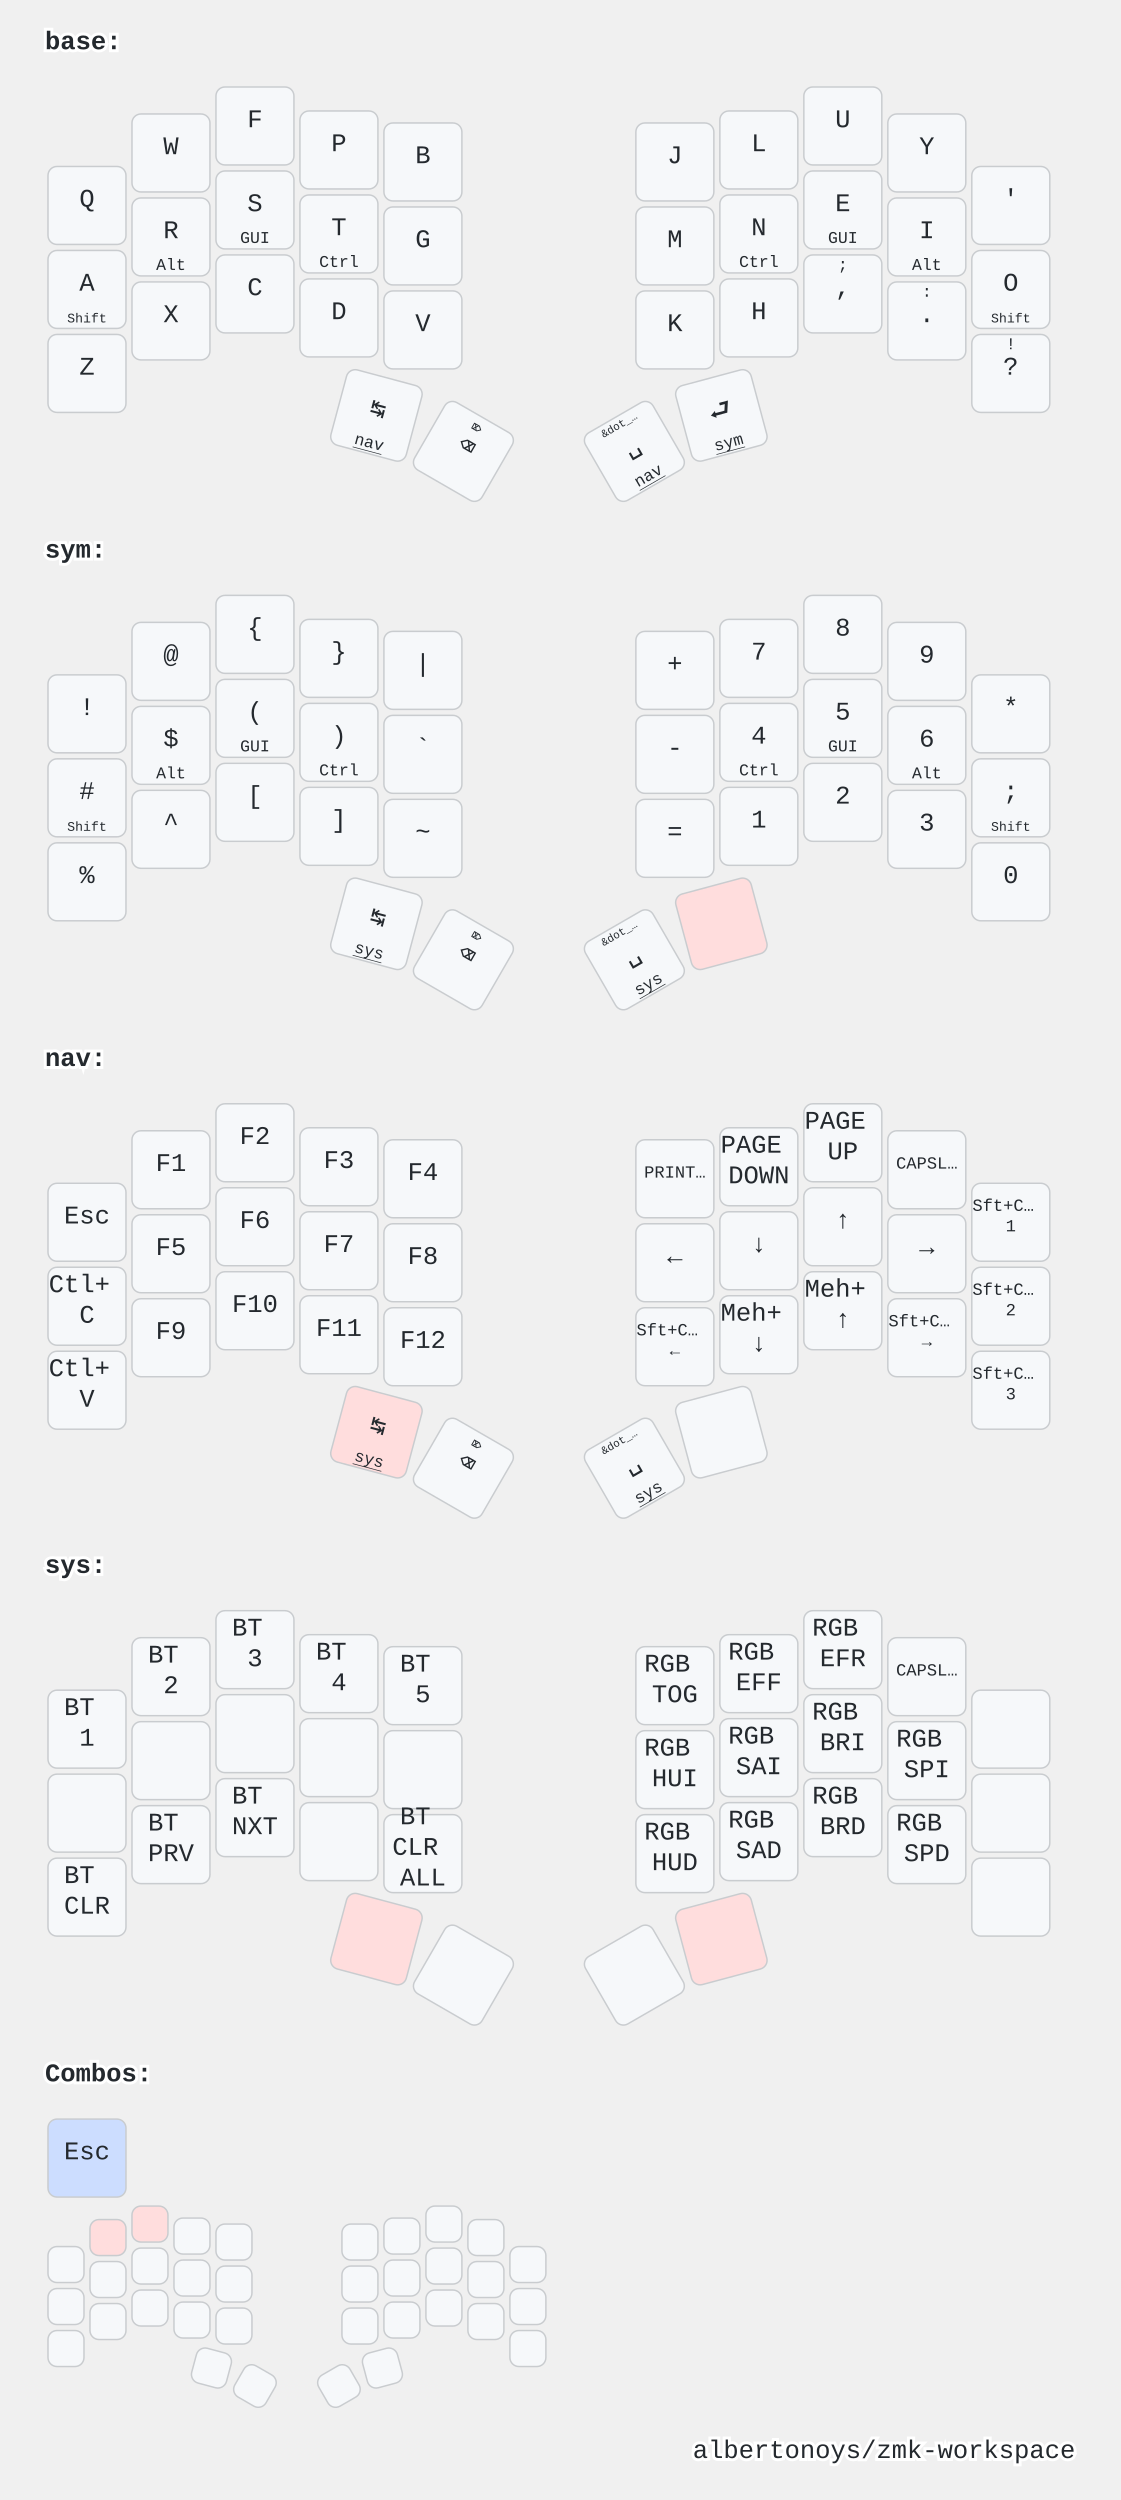
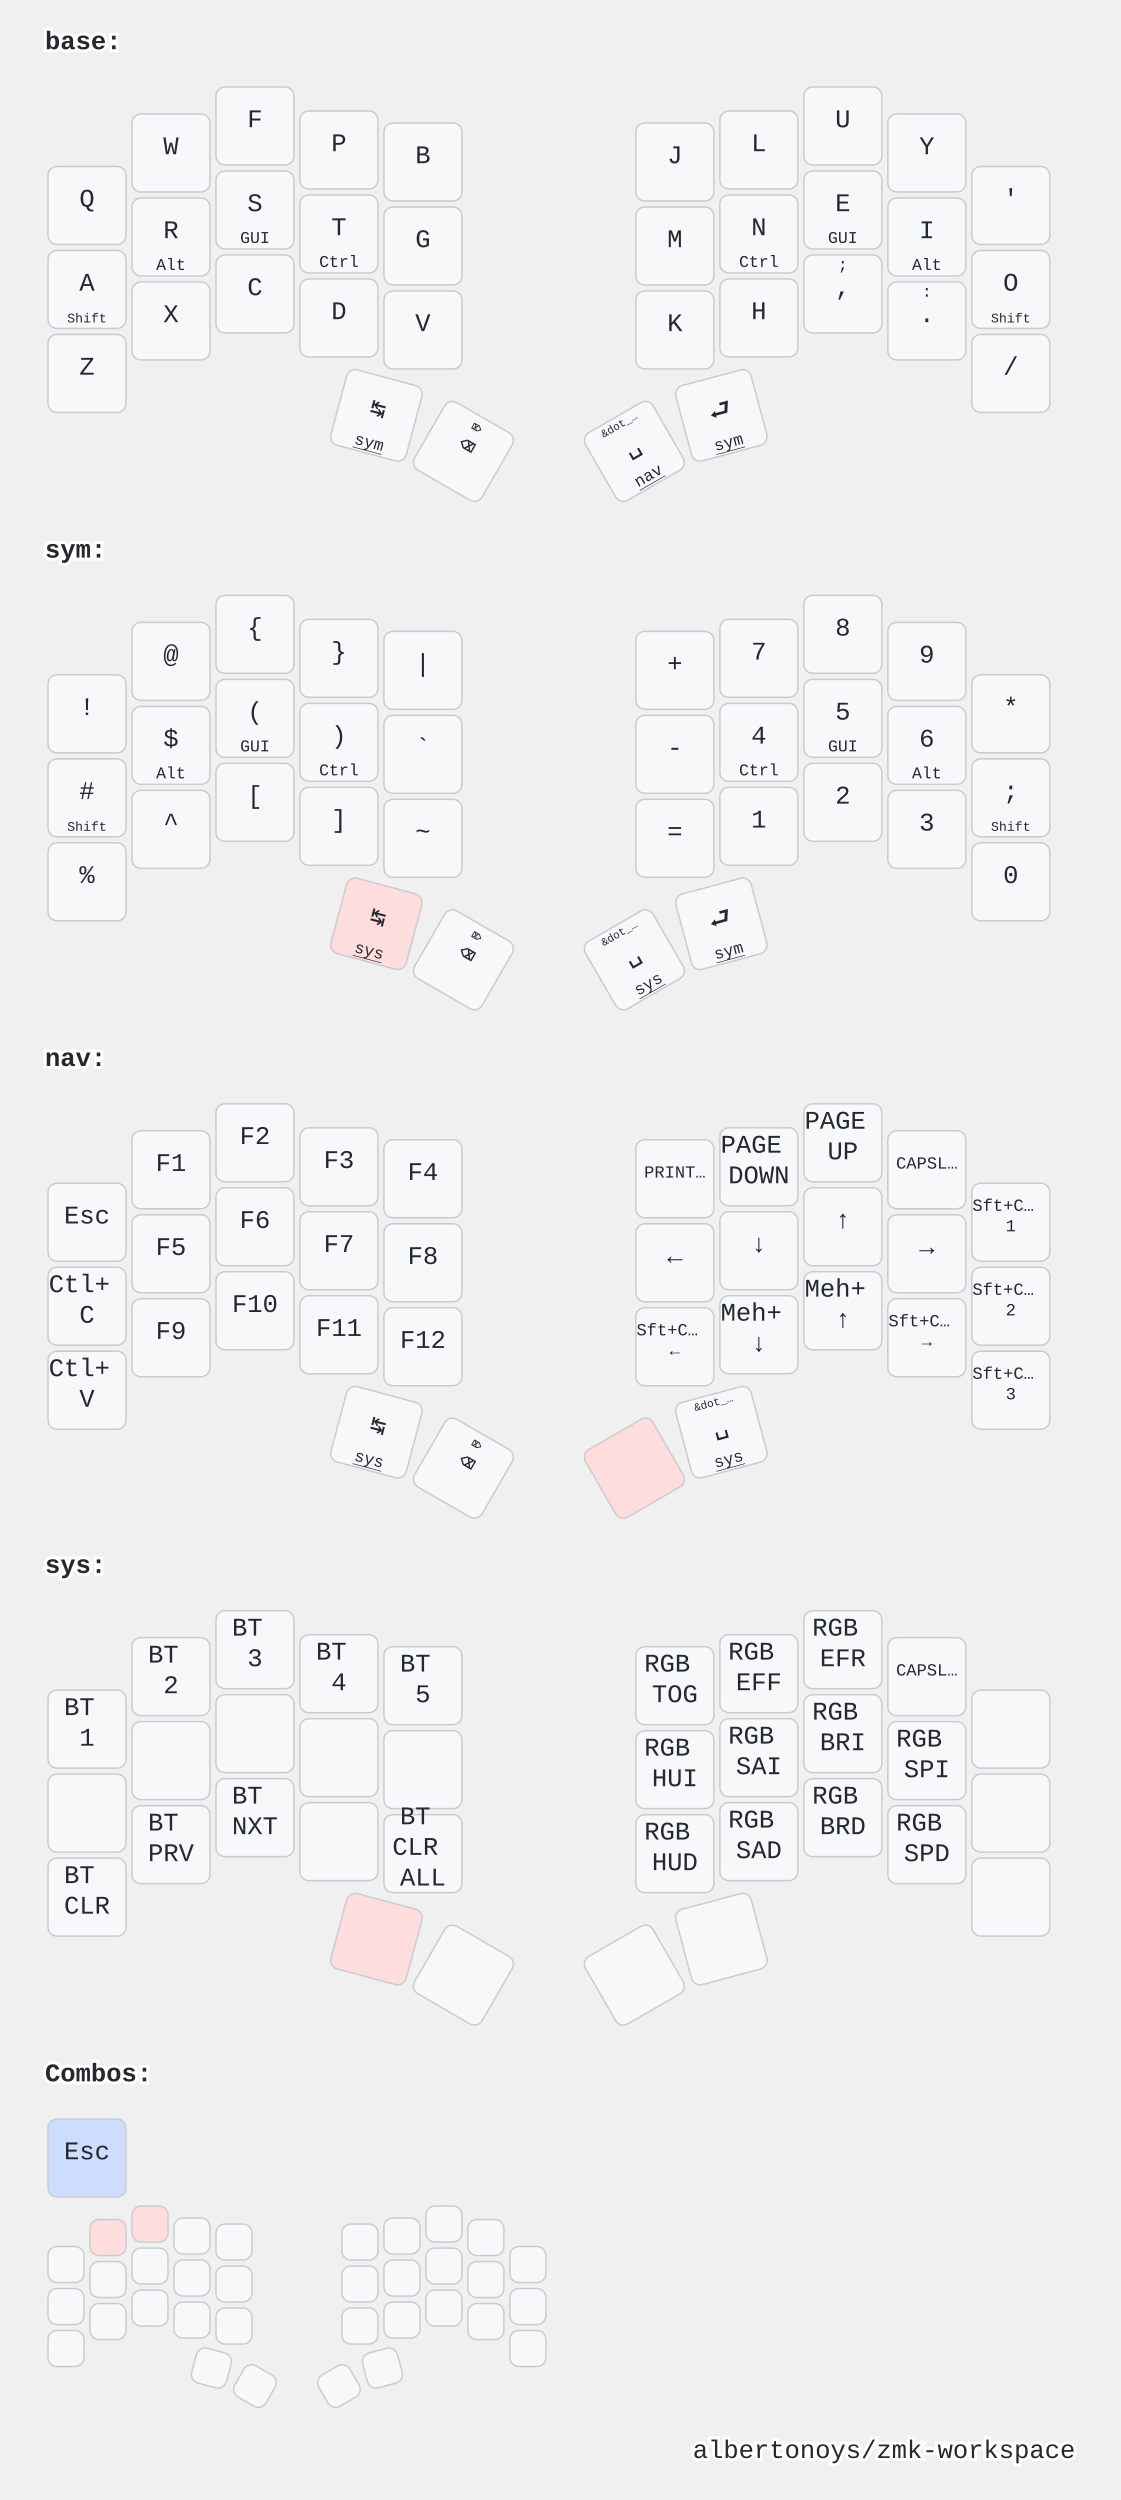
<svg xmlns="http://www.w3.org/2000/svg" width="747" height="1667" viewBox="0 0 747 1667" class="keymap">
  <style>/* inherit to force styles through use tags */
svg path {
    fill: inherit;
}

/* font and background color specifications */
svg.keymap {
    font-family: SFMono-Regular,Consolas,Liberation Mono,Menlo,monospace;
    font-size: 14px;
    font-kerning: normal;
    text-rendering: optimizeLegibility;
    fill: #24292e;
}

/* default key styling */
rect.key {
    fill: #f6f8fa;
}

rect.key, rect.combo {
    stroke: #c9cccf;
    stroke-width: 1;
}

/* default key side styling, only used is draw_key_sides is set */
rect.side {
    filter: brightness(90%);
}

/* color accent for combo boxes */
rect.combo, rect.combo-separate {
    fill: #cdf;
}

/* color accent for held keys */
rect.held, rect.combo.held {
    fill: #fdd;
}

/* color accent for ghost (optional) keys */
rect.ghost, rect.combo.ghost {
    stroke-dasharray: 4, 4;
    stroke-width: 2;
}

text {
    text-anchor: middle;
    dominant-baseline: middle;
}

/* styling for layer labels */
text.label {
    font-weight: bold;
    text-anchor: start;
    stroke: white;
    stroke-width: 4;
    paint-order: stroke;
}

/* styling for optional footer */
text.footer {
    text-anchor: end;
    dominant-baseline: auto;
    stroke: white;
    stroke-width: 4;
    paint-order: stroke;
}

/* styling for combo tap, and key hold/shifted label text */
text.combo, text.hold, text.shifted {
    font-size: 11px;
}

text.hold {
    text-anchor: middle;
    dominant-baseline: auto;
}

text.shifted {
    text-anchor: middle;
    dominant-baseline: hanging;
}

text.layer-activator {
    text-decoration: underline;
}

/* styling for hold/shifted label text in combo box */
text.combo.hold, text.combo.shifted {
    font-size: 8px;
}

/* lighter symbol for transparent keys */
text.trans {
    fill: #7b7e81;
}

/* styling for combo dendrons */
path.combo {
    stroke-width: 1;
    stroke: gray;
    fill: none;
}

/* Start Tabler Icons Cleanup */
/* cannot use height/width with glyphs */
.icon-tabler &gt; path {
    fill: inherit;
    stroke: inherit;
    stroke-width: 2;
}
/* hide tabler's default box */
.icon-tabler &gt; path[stroke="none"][fill="none"] {
    visibility: hidden;
}
/* End Tabler Icons Cleanup */

svg.keymap{font-size: 17px;}</style>
  <g transform="translate(30, 0)" class="layer-base">
    <text x="0" y="28" class="label" id="base">base:</text>
    <g transform="translate(0, 56)">
      <g transform="translate(28, 81)" class="key keypos-0">
        <rect rx="6" ry="6" x="-26" y="-26" width="52" height="52" class="key" />
        <text x="0" y="-4" class="key tap">Q</text>
      </g>
      <g transform="translate(84, 46)" class="key keypos-1">
        <rect rx="6" ry="6" x="-26" y="-26" width="52" height="52" class="key" />
        <text x="0" y="-4" class="key tap">W</text>
      </g>
      <g transform="translate(140, 28)" class="key keypos-2">
        <rect rx="6" ry="6" x="-26" y="-26" width="52" height="52" class="key" />
        <text x="0" y="-4" class="key tap">F</text>
      </g>
      <g transform="translate(196, 44)" class="key keypos-3">
        <rect rx="6" ry="6" x="-26" y="-26" width="52" height="52" class="key" />
        <text x="0" y="-4" class="key tap">P</text>
      </g>
      <g transform="translate(252, 52)" class="key keypos-4">
        <rect rx="6" ry="6" x="-26" y="-26" width="52" height="52" class="key" />
        <text x="0" y="-4" class="key tap">B</text>
      </g>
      <g transform="translate(420, 52)" class="key keypos-5">
        <rect rx="6" ry="6" x="-26" y="-26" width="52" height="52" class="key" />
        <text x="0" y="-4" class="key tap">J</text>
      </g>
      <g transform="translate(476, 44)" class="key keypos-6">
        <rect rx="6" ry="6" x="-26" y="-26" width="52" height="52" class="key" />
        <text x="0" y="-4" class="key tap">L</text>
      </g>
      <g transform="translate(532, 28)" class="key keypos-7">
        <rect rx="6" ry="6" x="-26" y="-26" width="52" height="52" class="key" />
        <text x="0" y="-4" class="key tap">U</text>
      </g>
      <g transform="translate(588, 46)" class="key keypos-8">
        <rect rx="6" ry="6" x="-26" y="-26" width="52" height="52" class="key" />
        <text x="0" y="-4" class="key tap">Y</text>
      </g>
      <g transform="translate(644, 81)" class="key keypos-9">
        <rect rx="6" ry="6" x="-26" y="-26" width="52" height="52" class="key" />
        <text x="0" y="-4" class="key tap">'</text>
      </g>
      <g transform="translate(28, 137)" class="key keypos-10">
        <rect rx="6" ry="6" x="-26" y="-26" width="52" height="52" class="key" />
        <text x="0" y="-4" class="key tap">A</text>
        <text x="0" y="22" class="key hold">
          <tspan style="font-size: 80%">Shift</tspan>
        </text>
      </g>
      <g transform="translate(84, 102)" class="key keypos-11">
        <rect rx="6" ry="6" x="-26" y="-26" width="52" height="52" class="key" />
        <text x="0" y="-4" class="key tap">R</text>
        <text x="0" y="22" class="key hold">Alt</text>
      </g>
      <g transform="translate(140, 84)" class="key keypos-12">
        <rect rx="6" ry="6" x="-26" y="-26" width="52" height="52" class="key" />
        <text x="0" y="-4" class="key tap">S</text>
        <text x="0" y="22" class="key hold">GUI</text>
      </g>
      <g transform="translate(196, 100)" class="key keypos-13">
        <rect rx="6" ry="6" x="-26" y="-26" width="52" height="52" class="key" />
        <text x="0" y="-4" class="key tap">T</text>
        <text x="0" y="22" class="key hold">Ctrl</text>
      </g>
      <g transform="translate(252, 108)" class="key keypos-14">
        <rect rx="6" ry="6" x="-26" y="-26" width="52" height="52" class="key" />
        <text x="0" y="-4" class="key tap">G</text>
      </g>
      <g transform="translate(420, 108)" class="key keypos-15">
        <rect rx="6" ry="6" x="-26" y="-26" width="52" height="52" class="key" />
        <text x="0" y="-4" class="key tap">M</text>
      </g>
      <g transform="translate(476, 100)" class="key keypos-16">
        <rect rx="6" ry="6" x="-26" y="-26" width="52" height="52" class="key" />
        <text x="0" y="-4" class="key tap">N</text>
        <text x="0" y="22" class="key hold">Ctrl</text>
      </g>
      <g transform="translate(532, 84)" class="key keypos-17">
        <rect rx="6" ry="6" x="-26" y="-26" width="52" height="52" class="key" />
        <text x="0" y="-4" class="key tap">E</text>
        <text x="0" y="22" class="key hold">GUI</text>
      </g>
      <g transform="translate(588, 102)" class="key keypos-18">
        <rect rx="6" ry="6" x="-26" y="-26" width="52" height="52" class="key" />
        <text x="0" y="-4" class="key tap">I</text>
        <text x="0" y="22" class="key hold">Alt</text>
      </g>
      <g transform="translate(644, 137)" class="key keypos-19">
        <rect rx="6" ry="6" x="-26" y="-26" width="52" height="52" class="key" />
        <text x="0" y="-4" class="key tap">O</text>
        <text x="0" y="22" class="key hold">
          <tspan style="font-size: 80%">Shift</tspan>
        </text>
      </g>
      <g transform="translate(28, 193)" class="key keypos-20">
        <rect rx="6" ry="6" x="-26" y="-26" width="52" height="52" class="key" />
        <text x="0" y="-4" class="key tap">Z</text>
      </g>
      <g transform="translate(84, 158)" class="key keypos-21">
        <rect rx="6" ry="6" x="-26" y="-26" width="52" height="52" class="key" />
        <text x="0" y="-4" class="key tap">X</text>
      </g>
      <g transform="translate(140, 140)" class="key keypos-22">
        <rect rx="6" ry="6" x="-26" y="-26" width="52" height="52" class="key" />
        <text x="0" y="-4" class="key tap">C</text>
      </g>
      <g transform="translate(196, 156)" class="key keypos-23">
        <rect rx="6" ry="6" x="-26" y="-26" width="52" height="52" class="key" />
        <text x="0" y="-4" class="key tap">D</text>
      </g>
      <g transform="translate(252, 164)" class="key keypos-24">
        <rect rx="6" ry="6" x="-26" y="-26" width="52" height="52" class="key" />
        <text x="0" y="-4" class="key tap">V</text>
      </g>
      <g transform="translate(420, 164)" class="key keypos-25">
        <rect rx="6" ry="6" x="-26" y="-26" width="52" height="52" class="key" />
        <text x="0" y="-4" class="key tap">K</text>
      </g>
      <g transform="translate(476, 156)" class="key keypos-26">
        <rect rx="6" ry="6" x="-26" y="-26" width="52" height="52" class="key" />
        <text x="0" y="-4" class="key tap">H</text>
      </g>
      <g transform="translate(532, 140)" class="key keypos-27">
        <rect rx="6" ry="6" x="-26" y="-26" width="52" height="52" class="key" />
        <text x="0" y="-4" class="key tap">,</text>
        <text x="0" y="-22" class="key shifted">;</text>
      </g>
      <g transform="translate(588, 158)" class="key keypos-28">
        <rect rx="6" ry="6" x="-26" y="-26" width="52" height="52" class="key" />
        <text x="0" y="-4" class="key tap">.</text>
        <text x="0" y="-22" class="key shifted">:</text>
      </g>
      <g transform="translate(644, 193)" class="key keypos-29">
        <rect rx="6" ry="6" x="-26" y="-26" width="52" height="52" class="key" />
-         <text x="0" y="-4" class="key tap">?</text>
-         <text x="0" y="-22" class="key shifted">!</text>
+         <text x="0" y="-4" class="key tap">/</text>
      </g>
      <g transform="translate(221, 221) rotate(15.0)" class="key keypos-30">
        <rect rx="6" ry="6" x="-26" y="-26" width="52" height="52" class="key" />
        <text x="0" y="-4" class="key tap">↹</text>
-         <a href="#nav">
-           <text x="0" y="22" class="key hold layer-activator">nav</text>
+         <a href="#sym">
+           <text x="0" y="22" class="key hold layer-activator">sym</text>
        </a>
      </g>
      <g transform="translate(279, 245) rotate(30.0)" class="key keypos-31">
        <rect rx="6" ry="6" x="-26" y="-26" width="52" height="52" class="key" />
        <text x="0" y="-4" class="key tap">⌫</text>
        <text x="0" y="-22" class="key shifted">⌦</text>
      </g>
      <g transform="translate(393, 245) rotate(-30.0)" class="key keypos-32">
        <rect rx="6" ry="6" x="-26" y="-26" width="52" height="52" class="key" />
        <text x="0" y="-4" class="key tap">␣</text>
        <a href="#nav">
          <text x="0" y="22" class="key hold layer-activator">nav</text>
        </a>
        <text x="0" y="-22" class="key shifted">
          <tspan style="font-size: 67%">&amp;dot_…</tspan>
        </text>
      </g>
      <g transform="translate(451, 221) rotate(-15.0)" class="key keypos-33">
        <rect rx="6" ry="6" x="-26" y="-26" width="52" height="52" class="key" />
        <text x="0" y="-4" class="key tap">⮐</text>
        <a href="#sym">
          <text x="0" y="22" class="key hold layer-activator">sym</text>
        </a>
      </g>
    </g>
  </g>
  <g transform="translate(30, 339)" class="layer-sym">
    <text x="0" y="28" class="label" id="sym">sym:</text>
    <g transform="translate(0, 56)">
      <g transform="translate(28, 81)" class="key keypos-0">
        <rect rx="6" ry="6" x="-26" y="-26" width="52" height="52" class="key" />
        <text x="0" y="-4" class="key tap">!</text>
      </g>
      <g transform="translate(84, 46)" class="key keypos-1">
        <rect rx="6" ry="6" x="-26" y="-26" width="52" height="52" class="key" />
        <text x="0" y="-4" class="key tap">@</text>
      </g>
      <g transform="translate(140, 28)" class="key keypos-2">
        <rect rx="6" ry="6" x="-26" y="-26" width="52" height="52" class="key" />
        <text x="0" y="-4" class="key tap">{</text>
      </g>
      <g transform="translate(196, 44)" class="key keypos-3">
        <rect rx="6" ry="6" x="-26" y="-26" width="52" height="52" class="key" />
        <text x="0" y="-4" class="key tap">}</text>
      </g>
      <g transform="translate(252, 52)" class="key keypos-4">
        <rect rx="6" ry="6" x="-26" y="-26" width="52" height="52" class="key" />
        <text x="0" y="-4" class="key tap">|</text>
      </g>
      <g transform="translate(420, 52)" class="key keypos-5">
        <rect rx="6" ry="6" x="-26" y="-26" width="52" height="52" class="key" />
        <text x="0" y="-4" class="key tap">+</text>
      </g>
      <g transform="translate(476, 44)" class="key keypos-6">
        <rect rx="6" ry="6" x="-26" y="-26" width="52" height="52" class="key" />
        <text x="0" y="-4" class="key tap">7</text>
      </g>
      <g transform="translate(532, 28)" class="key keypos-7">
        <rect rx="6" ry="6" x="-26" y="-26" width="52" height="52" class="key" />
        <text x="0" y="-4" class="key tap">8</text>
      </g>
      <g transform="translate(588, 46)" class="key keypos-8">
        <rect rx="6" ry="6" x="-26" y="-26" width="52" height="52" class="key" />
        <text x="0" y="-4" class="key tap">9</text>
      </g>
      <g transform="translate(644, 81)" class="key keypos-9">
        <rect rx="6" ry="6" x="-26" y="-26" width="52" height="52" class="key" />
        <text x="0" y="-4" class="key tap">*</text>
      </g>
      <g transform="translate(28, 137)" class="key keypos-10">
        <rect rx="6" ry="6" x="-26" y="-26" width="52" height="52" class="key" />
        <text x="0" y="-4" class="key tap">#</text>
        <text x="0" y="22" class="key hold">
          <tspan style="font-size: 80%">Shift</tspan>
        </text>
      </g>
      <g transform="translate(84, 102)" class="key keypos-11">
        <rect rx="6" ry="6" x="-26" y="-26" width="52" height="52" class="key" />
        <text x="0" y="-4" class="key tap">$</text>
        <text x="0" y="22" class="key hold">Alt</text>
      </g>
      <g transform="translate(140, 84)" class="key keypos-12">
        <rect rx="6" ry="6" x="-26" y="-26" width="52" height="52" class="key" />
        <text x="0" y="-4" class="key tap">(</text>
        <text x="0" y="22" class="key hold">GUI</text>
      </g>
      <g transform="translate(196, 100)" class="key keypos-13">
        <rect rx="6" ry="6" x="-26" y="-26" width="52" height="52" class="key" />
        <text x="0" y="-4" class="key tap">)</text>
        <text x="0" y="22" class="key hold">Ctrl</text>
      </g>
      <g transform="translate(252, 108)" class="key keypos-14">
        <rect rx="6" ry="6" x="-26" y="-26" width="52" height="52" class="key" />
        <text x="0" y="-4" class="key tap">`</text>
      </g>
      <g transform="translate(420, 108)" class="key keypos-15">
        <rect rx="6" ry="6" x="-26" y="-26" width="52" height="52" class="key" />
        <text x="0" y="-4" class="key tap">-</text>
      </g>
      <g transform="translate(476, 100)" class="key keypos-16">
        <rect rx="6" ry="6" x="-26" y="-26" width="52" height="52" class="key" />
        <text x="0" y="-4" class="key tap">4</text>
        <text x="0" y="22" class="key hold">Ctrl</text>
      </g>
      <g transform="translate(532, 84)" class="key keypos-17">
        <rect rx="6" ry="6" x="-26" y="-26" width="52" height="52" class="key" />
        <text x="0" y="-4" class="key tap">5</text>
        <text x="0" y="22" class="key hold">GUI</text>
      </g>
      <g transform="translate(588, 102)" class="key keypos-18">
        <rect rx="6" ry="6" x="-26" y="-26" width="52" height="52" class="key" />
        <text x="0" y="-4" class="key tap">6</text>
        <text x="0" y="22" class="key hold">Alt</text>
      </g>
      <g transform="translate(644, 137)" class="key keypos-19">
        <rect rx="6" ry="6" x="-26" y="-26" width="52" height="52" class="key" />
        <text x="0" y="-4" class="key tap">;</text>
        <text x="0" y="22" class="key hold">
          <tspan style="font-size: 80%">Shift</tspan>
        </text>
      </g>
      <g transform="translate(28, 193)" class="key keypos-20">
        <rect rx="6" ry="6" x="-26" y="-26" width="52" height="52" class="key" />
        <text x="0" y="-4" class="key tap">%</text>
      </g>
      <g transform="translate(84, 158)" class="key keypos-21">
        <rect rx="6" ry="6" x="-26" y="-26" width="52" height="52" class="key" />
        <text x="0" y="-4" class="key tap">^</text>
      </g>
      <g transform="translate(140, 140)" class="key keypos-22">
        <rect rx="6" ry="6" x="-26" y="-26" width="52" height="52" class="key" />
        <text x="0" y="-4" class="key tap">[</text>
      </g>
      <g transform="translate(196, 156)" class="key keypos-23">
        <rect rx="6" ry="6" x="-26" y="-26" width="52" height="52" class="key" />
        <text x="0" y="-4" class="key tap">]</text>
      </g>
      <g transform="translate(252, 164)" class="key keypos-24">
        <rect rx="6" ry="6" x="-26" y="-26" width="52" height="52" class="key" />
        <text x="0" y="-4" class="key tap">~</text>
      </g>
      <g transform="translate(420, 164)" class="key keypos-25">
        <rect rx="6" ry="6" x="-26" y="-26" width="52" height="52" class="key" />
        <text x="0" y="-4" class="key tap">=</text>
      </g>
      <g transform="translate(476, 156)" class="key keypos-26">
        <rect rx="6" ry="6" x="-26" y="-26" width="52" height="52" class="key" />
        <text x="0" y="-4" class="key tap">1</text>
      </g>
      <g transform="translate(532, 140)" class="key keypos-27">
        <rect rx="6" ry="6" x="-26" y="-26" width="52" height="52" class="key" />
        <text x="0" y="-4" class="key tap">2</text>
      </g>
      <g transform="translate(588, 158)" class="key keypos-28">
        <rect rx="6" ry="6" x="-26" y="-26" width="52" height="52" class="key" />
        <text x="0" y="-4" class="key tap">3</text>
      </g>
      <g transform="translate(644, 193)" class="key keypos-29">
        <rect rx="6" ry="6" x="-26" y="-26" width="52" height="52" class="key" />
        <text x="0" y="-4" class="key tap">0</text>
      </g>
-       <g transform="translate(221, 221) rotate(15.0)" class="key keypos-30">
-         <rect rx="6" ry="6" x="-26" y="-26" width="52" height="52" class="key" />
-         <text x="0" y="-4" class="key tap">↹</text>
+       <g transform="translate(221, 221) rotate(15.0)" class="key held keypos-30">
+         <rect rx="6" ry="6" x="-26" y="-26" width="52" height="52" class="key held" />
+         <text x="0" y="-4" class="key held tap">↹</text>
        <a href="#sys">
-           <text x="0" y="22" class="key hold layer-activator">sys</text>
+           <text x="0" y="22" class="key held hold layer-activator">sys</text>
        </a>
      </g>
      <g transform="translate(279, 245) rotate(30.0)" class="key keypos-31">
        <rect rx="6" ry="6" x="-26" y="-26" width="52" height="52" class="key" />
        <text x="0" y="-4" class="key tap">⌫</text>
        <text x="0" y="-22" class="key shifted">⌦</text>
      </g>
      <g transform="translate(393, 245) rotate(-30.0)" class="key keypos-32">
        <rect rx="6" ry="6" x="-26" y="-26" width="52" height="52" class="key" />
        <text x="0" y="-4" class="key tap">␣</text>
        <a href="#sys">
          <text x="0" y="22" class="key hold layer-activator">sys</text>
        </a>
        <text x="0" y="-22" class="key shifted">
          <tspan style="font-size: 67%">&amp;dot_…</tspan>
        </text>
      </g>
-       <g transform="translate(451, 221) rotate(-15.0)" class="key held keypos-33">
-         <rect rx="6" ry="6" x="-26" y="-26" width="52" height="52" class="key held" />
+       <g transform="translate(451, 221) rotate(-15.0)" class="key keypos-33">
+         <rect rx="6" ry="6" x="-26" y="-26" width="52" height="52" class="key" />
+         <text x="0" y="-4" class="key tap">⮐</text>
+         <a href="#sym">
+           <text x="0" y="22" class="key hold layer-activator">sym</text>
+         </a>
      </g>
    </g>
  </g>
  <g transform="translate(30, 678)" class="layer-nav">
    <text x="0" y="28" class="label" id="nav">nav:</text>
    <g transform="translate(0, 56)">
      <g transform="translate(28, 81)" class="key keypos-0">
        <rect rx="6" ry="6" x="-26" y="-26" width="52" height="52" class="key" />
        <text x="0" y="-4" class="key tap">Esc</text>
      </g>
      <g transform="translate(84, 46)" class="key keypos-1">
        <rect rx="6" ry="6" x="-26" y="-26" width="52" height="52" class="key" />
        <text x="0" y="-4" class="key tap">F1</text>
      </g>
      <g transform="translate(140, 28)" class="key keypos-2">
        <rect rx="6" ry="6" x="-26" y="-26" width="52" height="52" class="key" />
        <text x="0" y="-4" class="key tap">F2</text>
      </g>
      <g transform="translate(196, 44)" class="key keypos-3">
        <rect rx="6" ry="6" x="-26" y="-26" width="52" height="52" class="key" />
        <text x="0" y="-4" class="key tap">F3</text>
      </g>
      <g transform="translate(252, 52)" class="key keypos-4">
        <rect rx="6" ry="6" x="-26" y="-26" width="52" height="52" class="key" />
        <text x="0" y="-4" class="key tap">F4</text>
      </g>
      <g transform="translate(420, 52)" class="key keypos-5">
        <rect rx="6" ry="6" x="-26" y="-26" width="52" height="52" class="key" />
        <text x="0" y="-4" class="key tap">
          <tspan style="font-size: 67%">PRINT…</tspan>
        </text>
      </g>
      <g transform="translate(476, 44)" class="key keypos-6">
        <rect rx="6" ry="6" x="-26" y="-26" width="52" height="52" class="key" />
        <text x="0" y="-4" class="key tap">
          <tspan x="0" dy="-0.6em">PAGE</tspan>
          <tspan x="0" dy="1.2em">DOWN</tspan>
        </text>
      </g>
      <g transform="translate(532, 28)" class="key keypos-7">
        <rect rx="6" ry="6" x="-26" y="-26" width="52" height="52" class="key" />
        <text x="0" y="-4" class="key tap">
          <tspan x="0" dy="-0.6em">PAGE</tspan>
          <tspan x="0" dy="1.2em">UP</tspan>
        </text>
      </g>
      <g transform="translate(588, 46)" class="key keypos-8">
        <rect rx="6" ry="6" x="-26" y="-26" width="52" height="52" class="key" />
        <text x="0" y="-4" class="key tap">
          <tspan style="font-size: 67%">CAPSL…</tspan>
        </text>
      </g>
      <g transform="translate(644, 81)" class="key keypos-9">
        <rect rx="6" ry="6" x="-26" y="-26" width="52" height="52" class="key" />
        <text x="0" y="-4" class="key tap">
          <tspan x="0" dy="-0.6em" style="font-size: 67%">Sft+C…</tspan>
          <tspan x="0" dy="1.2em" style="font-size: 67%">1</tspan>
        </text>
      </g>
      <g transform="translate(28, 137)" class="key keypos-10">
        <rect rx="6" ry="6" x="-26" y="-26" width="52" height="52" class="key" />
        <text x="0" y="-4" class="key tap">
          <tspan x="0" dy="-0.6em">Ctl+</tspan>
          <tspan x="0" dy="1.2em">C</tspan>
        </text>
      </g>
      <g transform="translate(84, 102)" class="key keypos-11">
        <rect rx="6" ry="6" x="-26" y="-26" width="52" height="52" class="key" />
        <text x="0" y="-4" class="key tap">F5</text>
      </g>
      <g transform="translate(140, 84)" class="key keypos-12">
        <rect rx="6" ry="6" x="-26" y="-26" width="52" height="52" class="key" />
        <text x="0" y="-4" class="key tap">F6</text>
      </g>
      <g transform="translate(196, 100)" class="key keypos-13">
        <rect rx="6" ry="6" x="-26" y="-26" width="52" height="52" class="key" />
        <text x="0" y="-4" class="key tap">F7</text>
      </g>
      <g transform="translate(252, 108)" class="key keypos-14">
        <rect rx="6" ry="6" x="-26" y="-26" width="52" height="52" class="key" />
        <text x="0" y="-4" class="key tap">F8</text>
      </g>
      <g transform="translate(420, 108)" class="key keypos-15">
        <rect rx="6" ry="6" x="-26" y="-26" width="52" height="52" class="key" />
        <text x="0" y="-4" class="key tap">←</text>
      </g>
      <g transform="translate(476, 100)" class="key keypos-16">
        <rect rx="6" ry="6" x="-26" y="-26" width="52" height="52" class="key" />
        <text x="0" y="-4" class="key tap">↓</text>
      </g>
      <g transform="translate(532, 84)" class="key keypos-17">
        <rect rx="6" ry="6" x="-26" y="-26" width="52" height="52" class="key" />
        <text x="0" y="-4" class="key tap">↑</text>
      </g>
      <g transform="translate(588, 102)" class="key keypos-18">
        <rect rx="6" ry="6" x="-26" y="-26" width="52" height="52" class="key" />
        <text x="0" y="-4" class="key tap">→</text>
      </g>
      <g transform="translate(644, 137)" class="key keypos-19">
        <rect rx="6" ry="6" x="-26" y="-26" width="52" height="52" class="key" />
        <text x="0" y="-4" class="key tap">
          <tspan x="0" dy="-0.6em" style="font-size: 67%">Sft+C…</tspan>
          <tspan x="0" dy="1.2em" style="font-size: 67%">2</tspan>
        </text>
      </g>
      <g transform="translate(28, 193)" class="key keypos-20">
        <rect rx="6" ry="6" x="-26" y="-26" width="52" height="52" class="key" />
        <text x="0" y="-4" class="key tap">
          <tspan x="0" dy="-0.6em">Ctl+</tspan>
          <tspan x="0" dy="1.2em">V</tspan>
        </text>
      </g>
      <g transform="translate(84, 158)" class="key keypos-21">
        <rect rx="6" ry="6" x="-26" y="-26" width="52" height="52" class="key" />
        <text x="0" y="-4" class="key tap">F9</text>
      </g>
      <g transform="translate(140, 140)" class="key keypos-22">
        <rect rx="6" ry="6" x="-26" y="-26" width="52" height="52" class="key" />
        <text x="0" y="-4" class="key tap">F10</text>
      </g>
      <g transform="translate(196, 156)" class="key keypos-23">
        <rect rx="6" ry="6" x="-26" y="-26" width="52" height="52" class="key" />
        <text x="0" y="-4" class="key tap">F11</text>
      </g>
      <g transform="translate(252, 164)" class="key keypos-24">
        <rect rx="6" ry="6" x="-26" y="-26" width="52" height="52" class="key" />
        <text x="0" y="-4" class="key tap">F12</text>
      </g>
      <g transform="translate(420, 164)" class="key keypos-25">
        <rect rx="6" ry="6" x="-26" y="-26" width="52" height="52" class="key" />
        <text x="0" y="-4" class="key tap">
          <tspan x="0" dy="-0.6em" style="font-size: 67%">Sft+C…</tspan>
          <tspan x="0" dy="1.2em" style="font-size: 67%">←</tspan>
        </text>
      </g>
      <g transform="translate(476, 156)" class="key keypos-26">
        <rect rx="6" ry="6" x="-26" y="-26" width="52" height="52" class="key" />
        <text x="0" y="-4" class="key tap">
          <tspan x="0" dy="-0.6em">Meh+</tspan>
          <tspan x="0" dy="1.2em">↓</tspan>
        </text>
      </g>
      <g transform="translate(532, 140)" class="key keypos-27">
        <rect rx="6" ry="6" x="-26" y="-26" width="52" height="52" class="key" />
        <text x="0" y="-4" class="key tap">
          <tspan x="0" dy="-0.6em">Meh+</tspan>
          <tspan x="0" dy="1.2em">↑</tspan>
        </text>
      </g>
      <g transform="translate(588, 158)" class="key keypos-28">
        <rect rx="6" ry="6" x="-26" y="-26" width="52" height="52" class="key" />
        <text x="0" y="-4" class="key tap">
          <tspan x="0" dy="-0.6em" style="font-size: 67%">Sft+C…</tspan>
          <tspan x="0" dy="1.2em" style="font-size: 67%">→</tspan>
        </text>
      </g>
      <g transform="translate(644, 193)" class="key keypos-29">
        <rect rx="6" ry="6" x="-26" y="-26" width="52" height="52" class="key" />
        <text x="0" y="-4" class="key tap">
          <tspan x="0" dy="-0.6em" style="font-size: 67%">Sft+C…</tspan>
          <tspan x="0" dy="1.2em" style="font-size: 67%">3</tspan>
        </text>
      </g>
-       <g transform="translate(221, 221) rotate(15.0)" class="key held keypos-30">
-         <rect rx="6" ry="6" x="-26" y="-26" width="52" height="52" class="key held" />
-         <text x="0" y="-4" class="key held tap">↹</text>
+       <g transform="translate(221, 221) rotate(15.0)" class="key keypos-30">
+         <rect rx="6" ry="6" x="-26" y="-26" width="52" height="52" class="key" />
+         <text x="0" y="-4" class="key tap">↹</text>
        <a href="#sys">
-           <text x="0" y="22" class="key held hold layer-activator">sys</text>
+           <text x="0" y="22" class="key hold layer-activator">sys</text>
        </a>
      </g>
      <g transform="translate(279, 245) rotate(30.0)" class="key keypos-31">
        <rect rx="6" ry="6" x="-26" y="-26" width="52" height="52" class="key" />
        <text x="0" y="-4" class="key tap">⌫</text>
        <text x="0" y="-22" class="key shifted">⌦</text>
      </g>
-       <g transform="translate(393, 245) rotate(-30.0)" class="key keypos-32">
+       <g transform="translate(393, 245) rotate(-30.0)" class="key held keypos-32">
+         <rect rx="6" ry="6" x="-26" y="-26" width="52" height="52" class="key held" />
+       </g>
+       <g transform="translate(451, 221) rotate(-15.0)" class="key keypos-33">
        <rect rx="6" ry="6" x="-26" y="-26" width="52" height="52" class="key" />
        <text x="0" y="-4" class="key tap">␣</text>
        <a href="#sys">
          <text x="0" y="22" class="key hold layer-activator">sys</text>
        </a>
        <text x="0" y="-22" class="key shifted">
          <tspan style="font-size: 67%">&amp;dot_…</tspan>
        </text>
      </g>
-       <g transform="translate(451, 221) rotate(-15.0)" class="key keypos-33">
-         <rect rx="6" ry="6" x="-26" y="-26" width="52" height="52" class="key" />
-       </g>
    </g>
  </g>
  <g transform="translate(30, 1016)" class="layer-sys">
    <text x="0" y="28" class="label" id="sys">sys:</text>
    <g transform="translate(0, 56)">
      <g transform="translate(28, 81)" class="key keypos-0">
        <rect rx="6" ry="6" x="-26" y="-26" width="52" height="52" class="key" />
        <text x="0" y="-4" class="key tap">
          <tspan x="0" dy="-0.6em">BT</tspan>
          <tspan x="0" dy="1.2em">1</tspan>
        </text>
      </g>
      <g transform="translate(84, 46)" class="key keypos-1">
        <rect rx="6" ry="6" x="-26" y="-26" width="52" height="52" class="key" />
        <text x="0" y="-4" class="key tap">
          <tspan x="0" dy="-0.6em">BT</tspan>
          <tspan x="0" dy="1.2em">2</tspan>
        </text>
      </g>
      <g transform="translate(140, 28)" class="key keypos-2">
        <rect rx="6" ry="6" x="-26" y="-26" width="52" height="52" class="key" />
        <text x="0" y="-4" class="key tap">
          <tspan x="0" dy="-0.6em">BT</tspan>
          <tspan x="0" dy="1.2em">3</tspan>
        </text>
      </g>
      <g transform="translate(196, 44)" class="key keypos-3">
        <rect rx="6" ry="6" x="-26" y="-26" width="52" height="52" class="key" />
        <text x="0" y="-4" class="key tap">
          <tspan x="0" dy="-0.6em">BT</tspan>
          <tspan x="0" dy="1.2em">4</tspan>
        </text>
      </g>
      <g transform="translate(252, 52)" class="key keypos-4">
        <rect rx="6" ry="6" x="-26" y="-26" width="52" height="52" class="key" />
        <text x="0" y="-4" class="key tap">
          <tspan x="0" dy="-0.6em">BT</tspan>
          <tspan x="0" dy="1.2em">5</tspan>
        </text>
      </g>
      <g transform="translate(420, 52)" class="key keypos-5">
        <rect rx="6" ry="6" x="-26" y="-26" width="52" height="52" class="key" />
        <text x="0" y="-4" class="key tap">
          <tspan x="0" dy="-0.6em">RGB</tspan>
          <tspan x="0" dy="1.2em">TOG</tspan>
        </text>
      </g>
      <g transform="translate(476, 44)" class="key keypos-6">
        <rect rx="6" ry="6" x="-26" y="-26" width="52" height="52" class="key" />
        <text x="0" y="-4" class="key tap">
          <tspan x="0" dy="-0.6em">RGB</tspan>
          <tspan x="0" dy="1.2em">EFF</tspan>
        </text>
      </g>
      <g transform="translate(532, 28)" class="key keypos-7">
        <rect rx="6" ry="6" x="-26" y="-26" width="52" height="52" class="key" />
        <text x="0" y="-4" class="key tap">
          <tspan x="0" dy="-0.6em">RGB</tspan>
          <tspan x="0" dy="1.2em">EFR</tspan>
        </text>
      </g>
      <g transform="translate(588, 46)" class="key keypos-8">
        <rect rx="6" ry="6" x="-26" y="-26" width="52" height="52" class="key" />
        <text x="0" y="-4" class="key tap">
          <tspan style="font-size: 67%">CAPSL…</tspan>
        </text>
      </g>
      <g transform="translate(644, 81)" class="key keypos-9">
        <rect rx="6" ry="6" x="-26" y="-26" width="52" height="52" class="key" />
      </g>
      <g transform="translate(28, 137)" class="key keypos-10">
        <rect rx="6" ry="6" x="-26" y="-26" width="52" height="52" class="key" />
      </g>
      <g transform="translate(84, 102)" class="key keypos-11">
        <rect rx="6" ry="6" x="-26" y="-26" width="52" height="52" class="key" />
      </g>
      <g transform="translate(140, 84)" class="key keypos-12">
        <rect rx="6" ry="6" x="-26" y="-26" width="52" height="52" class="key" />
      </g>
      <g transform="translate(196, 100)" class="key keypos-13">
        <rect rx="6" ry="6" x="-26" y="-26" width="52" height="52" class="key" />
      </g>
      <g transform="translate(252, 108)" class="key keypos-14">
        <rect rx="6" ry="6" x="-26" y="-26" width="52" height="52" class="key" />
      </g>
      <g transform="translate(420, 108)" class="key keypos-15">
        <rect rx="6" ry="6" x="-26" y="-26" width="52" height="52" class="key" />
        <text x="0" y="-4" class="key tap">
          <tspan x="0" dy="-0.6em">RGB</tspan>
          <tspan x="0" dy="1.2em">HUI</tspan>
        </text>
      </g>
      <g transform="translate(476, 100)" class="key keypos-16">
        <rect rx="6" ry="6" x="-26" y="-26" width="52" height="52" class="key" />
        <text x="0" y="-4" class="key tap">
          <tspan x="0" dy="-0.6em">RGB</tspan>
          <tspan x="0" dy="1.2em">SAI</tspan>
        </text>
      </g>
      <g transform="translate(532, 84)" class="key keypos-17">
        <rect rx="6" ry="6" x="-26" y="-26" width="52" height="52" class="key" />
        <text x="0" y="-4" class="key tap">
          <tspan x="0" dy="-0.6em">RGB</tspan>
          <tspan x="0" dy="1.2em">BRI</tspan>
        </text>
      </g>
      <g transform="translate(588, 102)" class="key keypos-18">
        <rect rx="6" ry="6" x="-26" y="-26" width="52" height="52" class="key" />
        <text x="0" y="-4" class="key tap">
          <tspan x="0" dy="-0.6em">RGB</tspan>
          <tspan x="0" dy="1.2em">SPI</tspan>
        </text>
      </g>
      <g transform="translate(644, 137)" class="key keypos-19">
        <rect rx="6" ry="6" x="-26" y="-26" width="52" height="52" class="key" />
      </g>
      <g transform="translate(28, 193)" class="key keypos-20">
        <rect rx="6" ry="6" x="-26" y="-26" width="52" height="52" class="key" />
        <text x="0" y="-4" class="key tap">
          <tspan x="0" dy="-0.6em">BT</tspan>
          <tspan x="0" dy="1.2em">CLR</tspan>
        </text>
      </g>
      <g transform="translate(84, 158)" class="key keypos-21">
        <rect rx="6" ry="6" x="-26" y="-26" width="52" height="52" class="key" />
        <text x="0" y="-4" class="key tap">
          <tspan x="0" dy="-0.6em">BT</tspan>
          <tspan x="0" dy="1.2em">PRV</tspan>
        </text>
      </g>
      <g transform="translate(140, 140)" class="key keypos-22">
        <rect rx="6" ry="6" x="-26" y="-26" width="52" height="52" class="key" />
        <text x="0" y="-4" class="key tap">
          <tspan x="0" dy="-0.6em">BT</tspan>
          <tspan x="0" dy="1.2em">NXT</tspan>
        </text>
      </g>
      <g transform="translate(196, 156)" class="key keypos-23">
        <rect rx="6" ry="6" x="-26" y="-26" width="52" height="52" class="key" />
      </g>
      <g transform="translate(252, 164)" class="key keypos-24">
        <rect rx="6" ry="6" x="-26" y="-26" width="52" height="52" class="key" />
        <text x="0" y="-4" class="key tap">
          <tspan x="0" dy="-1.2em">BT</tspan>
          <tspan x="0" dy="1.2em">CLR</tspan>
          <tspan x="0" dy="1.2em">ALL</tspan>
        </text>
      </g>
      <g transform="translate(420, 164)" class="key keypos-25">
        <rect rx="6" ry="6" x="-26" y="-26" width="52" height="52" class="key" />
        <text x="0" y="-4" class="key tap">
          <tspan x="0" dy="-0.6em">RGB</tspan>
          <tspan x="0" dy="1.2em">HUD</tspan>
        </text>
      </g>
      <g transform="translate(476, 156)" class="key keypos-26">
        <rect rx="6" ry="6" x="-26" y="-26" width="52" height="52" class="key" />
        <text x="0" y="-4" class="key tap">
          <tspan x="0" dy="-0.6em">RGB</tspan>
          <tspan x="0" dy="1.2em">SAD</tspan>
        </text>
      </g>
      <g transform="translate(532, 140)" class="key keypos-27">
        <rect rx="6" ry="6" x="-26" y="-26" width="52" height="52" class="key" />
        <text x="0" y="-4" class="key tap">
          <tspan x="0" dy="-0.6em">RGB</tspan>
          <tspan x="0" dy="1.2em">BRD</tspan>
        </text>
      </g>
      <g transform="translate(588, 158)" class="key keypos-28">
        <rect rx="6" ry="6" x="-26" y="-26" width="52" height="52" class="key" />
        <text x="0" y="-4" class="key tap">
          <tspan x="0" dy="-0.6em">RGB</tspan>
          <tspan x="0" dy="1.2em">SPD</tspan>
        </text>
      </g>
      <g transform="translate(644, 193)" class="key keypos-29">
        <rect rx="6" ry="6" x="-26" y="-26" width="52" height="52" class="key" />
      </g>
      <g transform="translate(221, 221) rotate(15.0)" class="key held keypos-30">
        <rect rx="6" ry="6" x="-26" y="-26" width="52" height="52" class="key held" />
      </g>
      <g transform="translate(279, 245) rotate(30.0)" class="key keypos-31">
        <rect rx="6" ry="6" x="-26" y="-26" width="52" height="52" class="key" />
      </g>
      <g transform="translate(393, 245) rotate(-30.0)" class="key keypos-32">
        <rect rx="6" ry="6" x="-26" y="-26" width="52" height="52" class="key" />
      </g>
-       <g transform="translate(451, 221) rotate(-15.0)" class="key held keypos-33">
-         <rect rx="6" ry="6" x="-26" y="-26" width="52" height="52" class="key held" />
+       <g transform="translate(451, 221) rotate(-15.0)" class="key keypos-33">
+         <rect rx="6" ry="6" x="-26" y="-26" width="52" height="52" class="key" />
      </g>
    </g>
  </g>
  <text x="30" y="1383" class="label" id="Combos">Combos:</text>
  <g transform="translate(30, 1355)" class="layer-combopos-0">
    <g transform="translate(0, 56)">
      <g transform="translate(28, 28)" class="key  combo-separate keypos-0">
        <rect rx="6" ry="6" x="-26" y="-26" width="52" height="52" class="key  combo-separate" />
        <text x="0" y="-4" class="key  combo-separate tap">Esc</text>
      </g>
      <g transform="translate(14, 99)" class="key keypos-1">
        <rect rx="6" ry="6" x="-12" y="-12" width="24" height="24" class="key" />
      </g>
      <g transform="translate(42, 81)" class="key held keypos-2">
        <rect rx="6" ry="6" x="-12" y="-12" width="24" height="24" class="key held" />
      </g>
      <g transform="translate(70, 72)" class="key held keypos-3">
        <rect rx="6" ry="6" x="-12" y="-12" width="24" height="24" class="key held" />
      </g>
      <g transform="translate(98, 80)" class="key keypos-4">
        <rect rx="6" ry="6" x="-12" y="-12" width="24" height="24" class="key" />
      </g>
      <g transform="translate(126, 84)" class="key keypos-5">
        <rect rx="6" ry="6" x="-12" y="-12" width="24" height="24" class="key" />
      </g>
      <g transform="translate(210, 84)" class="key keypos-6">
        <rect rx="6" ry="6" x="-12" y="-12" width="24" height="24" class="key" />
      </g>
      <g transform="translate(238, 80)" class="key keypos-7">
        <rect rx="6" ry="6" x="-12" y="-12" width="24" height="24" class="key" />
      </g>
      <g transform="translate(266, 72)" class="key keypos-8">
        <rect rx="6" ry="6" x="-12" y="-12" width="24" height="24" class="key" />
      </g>
      <g transform="translate(294, 81)" class="key keypos-9">
        <rect rx="6" ry="6" x="-12" y="-12" width="24" height="24" class="key" />
      </g>
      <g transform="translate(322, 99)" class="key keypos-10">
        <rect rx="6" ry="6" x="-12" y="-12" width="24" height="24" class="key" />
      </g>
      <g transform="translate(14, 127)" class="key keypos-11">
        <rect rx="6" ry="6" x="-12" y="-12" width="24" height="24" class="key" />
      </g>
      <g transform="translate(42, 109)" class="key keypos-12">
        <rect rx="6" ry="6" x="-12" y="-12" width="24" height="24" class="key" />
      </g>
      <g transform="translate(70, 100)" class="key keypos-13">
        <rect rx="6" ry="6" x="-12" y="-12" width="24" height="24" class="key" />
      </g>
      <g transform="translate(98, 108)" class="key keypos-14">
        <rect rx="6" ry="6" x="-12" y="-12" width="24" height="24" class="key" />
      </g>
      <g transform="translate(126, 112)" class="key keypos-15">
        <rect rx="6" ry="6" x="-12" y="-12" width="24" height="24" class="key" />
      </g>
      <g transform="translate(210, 112)" class="key keypos-16">
        <rect rx="6" ry="6" x="-12" y="-12" width="24" height="24" class="key" />
      </g>
      <g transform="translate(238, 108)" class="key keypos-17">
        <rect rx="6" ry="6" x="-12" y="-12" width="24" height="24" class="key" />
      </g>
      <g transform="translate(266, 100)" class="key keypos-18">
        <rect rx="6" ry="6" x="-12" y="-12" width="24" height="24" class="key" />
      </g>
      <g transform="translate(294, 109)" class="key keypos-19">
        <rect rx="6" ry="6" x="-12" y="-12" width="24" height="24" class="key" />
      </g>
      <g transform="translate(322, 127)" class="key keypos-20">
        <rect rx="6" ry="6" x="-12" y="-12" width="24" height="24" class="key" />
      </g>
      <g transform="translate(14, 155)" class="key keypos-21">
        <rect rx="6" ry="6" x="-12" y="-12" width="24" height="24" class="key" />
      </g>
      <g transform="translate(42, 137)" class="key keypos-22">
        <rect rx="6" ry="6" x="-12" y="-12" width="24" height="24" class="key" />
      </g>
      <g transform="translate(70, 128)" class="key keypos-23">
        <rect rx="6" ry="6" x="-12" y="-12" width="24" height="24" class="key" />
      </g>
      <g transform="translate(98, 136)" class="key keypos-24">
        <rect rx="6" ry="6" x="-12" y="-12" width="24" height="24" class="key" />
      </g>
      <g transform="translate(126, 140)" class="key keypos-25">
        <rect rx="6" ry="6" x="-12" y="-12" width="24" height="24" class="key" />
      </g>
      <g transform="translate(210, 140)" class="key keypos-26">
        <rect rx="6" ry="6" x="-12" y="-12" width="24" height="24" class="key" />
      </g>
      <g transform="translate(238, 136)" class="key keypos-27">
        <rect rx="6" ry="6" x="-12" y="-12" width="24" height="24" class="key" />
      </g>
      <g transform="translate(266, 128)" class="key keypos-28">
        <rect rx="6" ry="6" x="-12" y="-12" width="24" height="24" class="key" />
      </g>
      <g transform="translate(294, 137)" class="key keypos-29">
        <rect rx="6" ry="6" x="-12" y="-12" width="24" height="24" class="key" />
      </g>
      <g transform="translate(322, 155)" class="key keypos-30">
        <rect rx="6" ry="6" x="-12" y="-12" width="24" height="24" class="key" />
      </g>
      <g transform="translate(111, 168) rotate(15.0)" class="key keypos-31">
        <rect rx="6" ry="6" x="-12" y="-12" width="24" height="24" class="key" />
      </g>
      <g transform="translate(140, 180) rotate(30.0)" class="key keypos-32">
        <rect rx="6" ry="6" x="-12" y="-12" width="24" height="24" class="key" />
      </g>
      <g transform="translate(196, 180) rotate(-30.0)" class="key keypos-33">
        <rect rx="6" ry="6" x="-12" y="-12" width="24" height="24" class="key" />
      </g>
      <g transform="translate(225, 168) rotate(-15.0)" class="key keypos-34">
        <rect rx="6" ry="6" x="-12" y="-12" width="24" height="24" class="key" />
      </g>
    </g>
  </g>
  <text x="717.0" y="1639.0" class="footer">albertonoys/zmk-workspace</text>
</svg>
